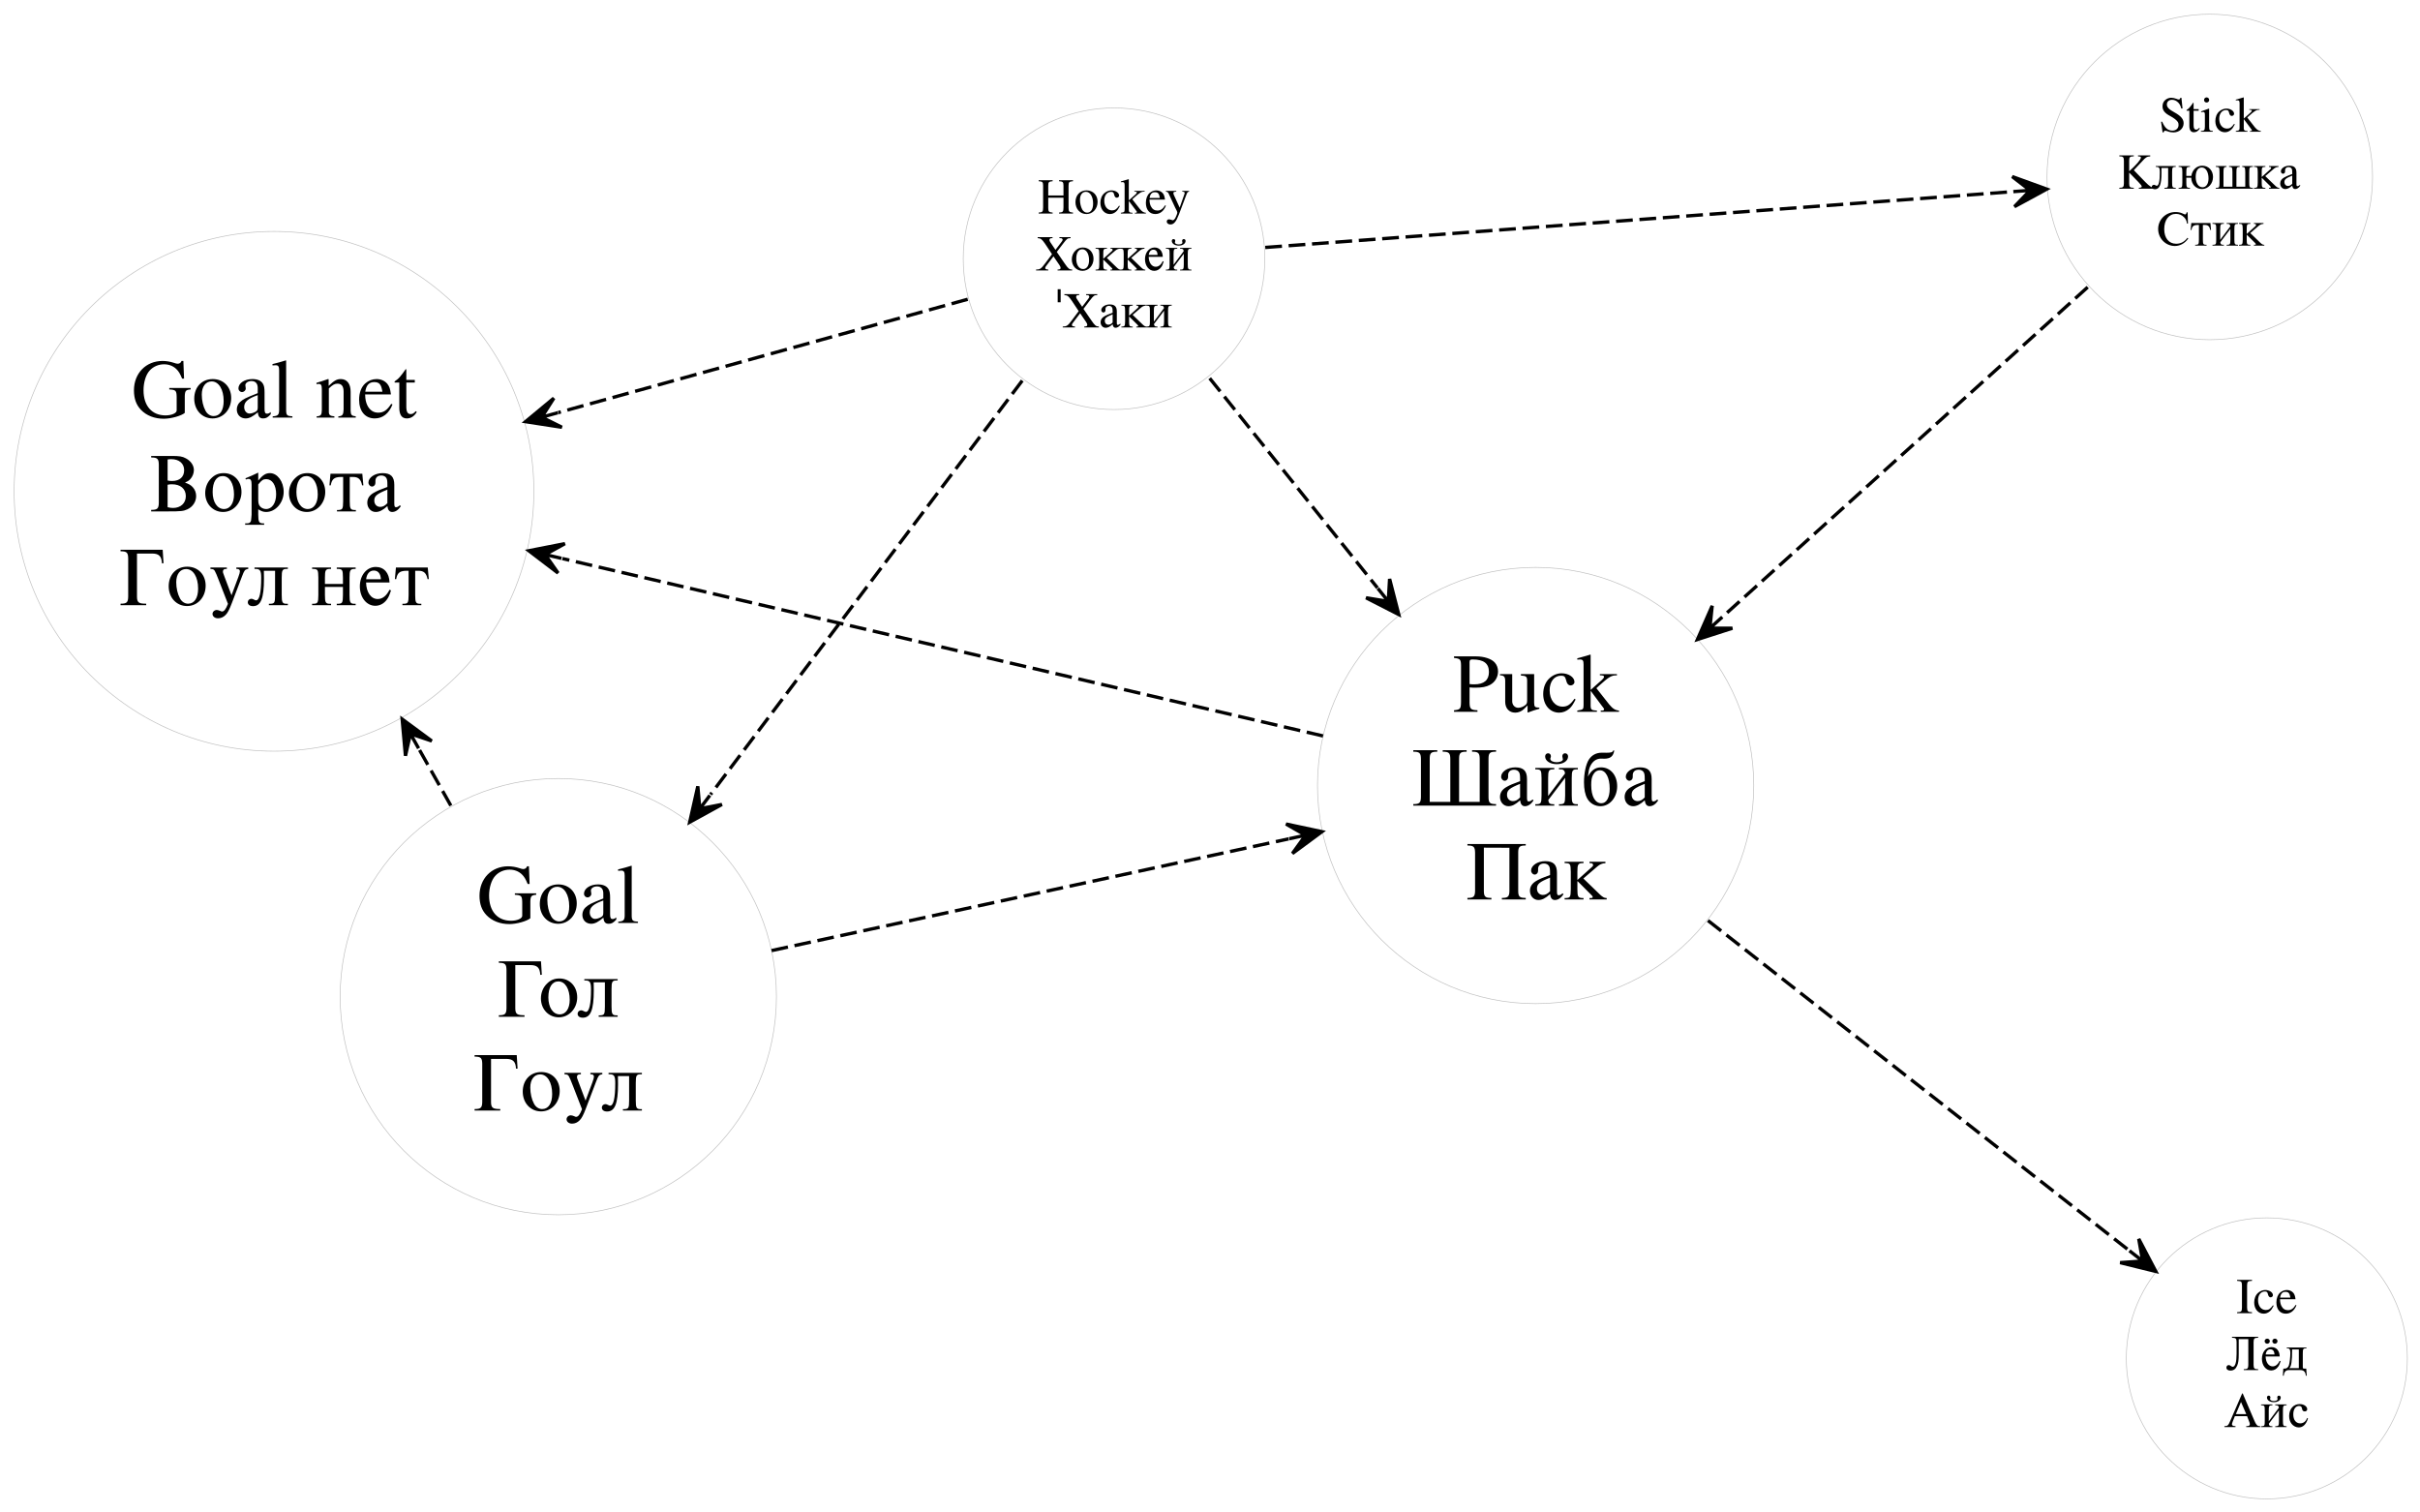
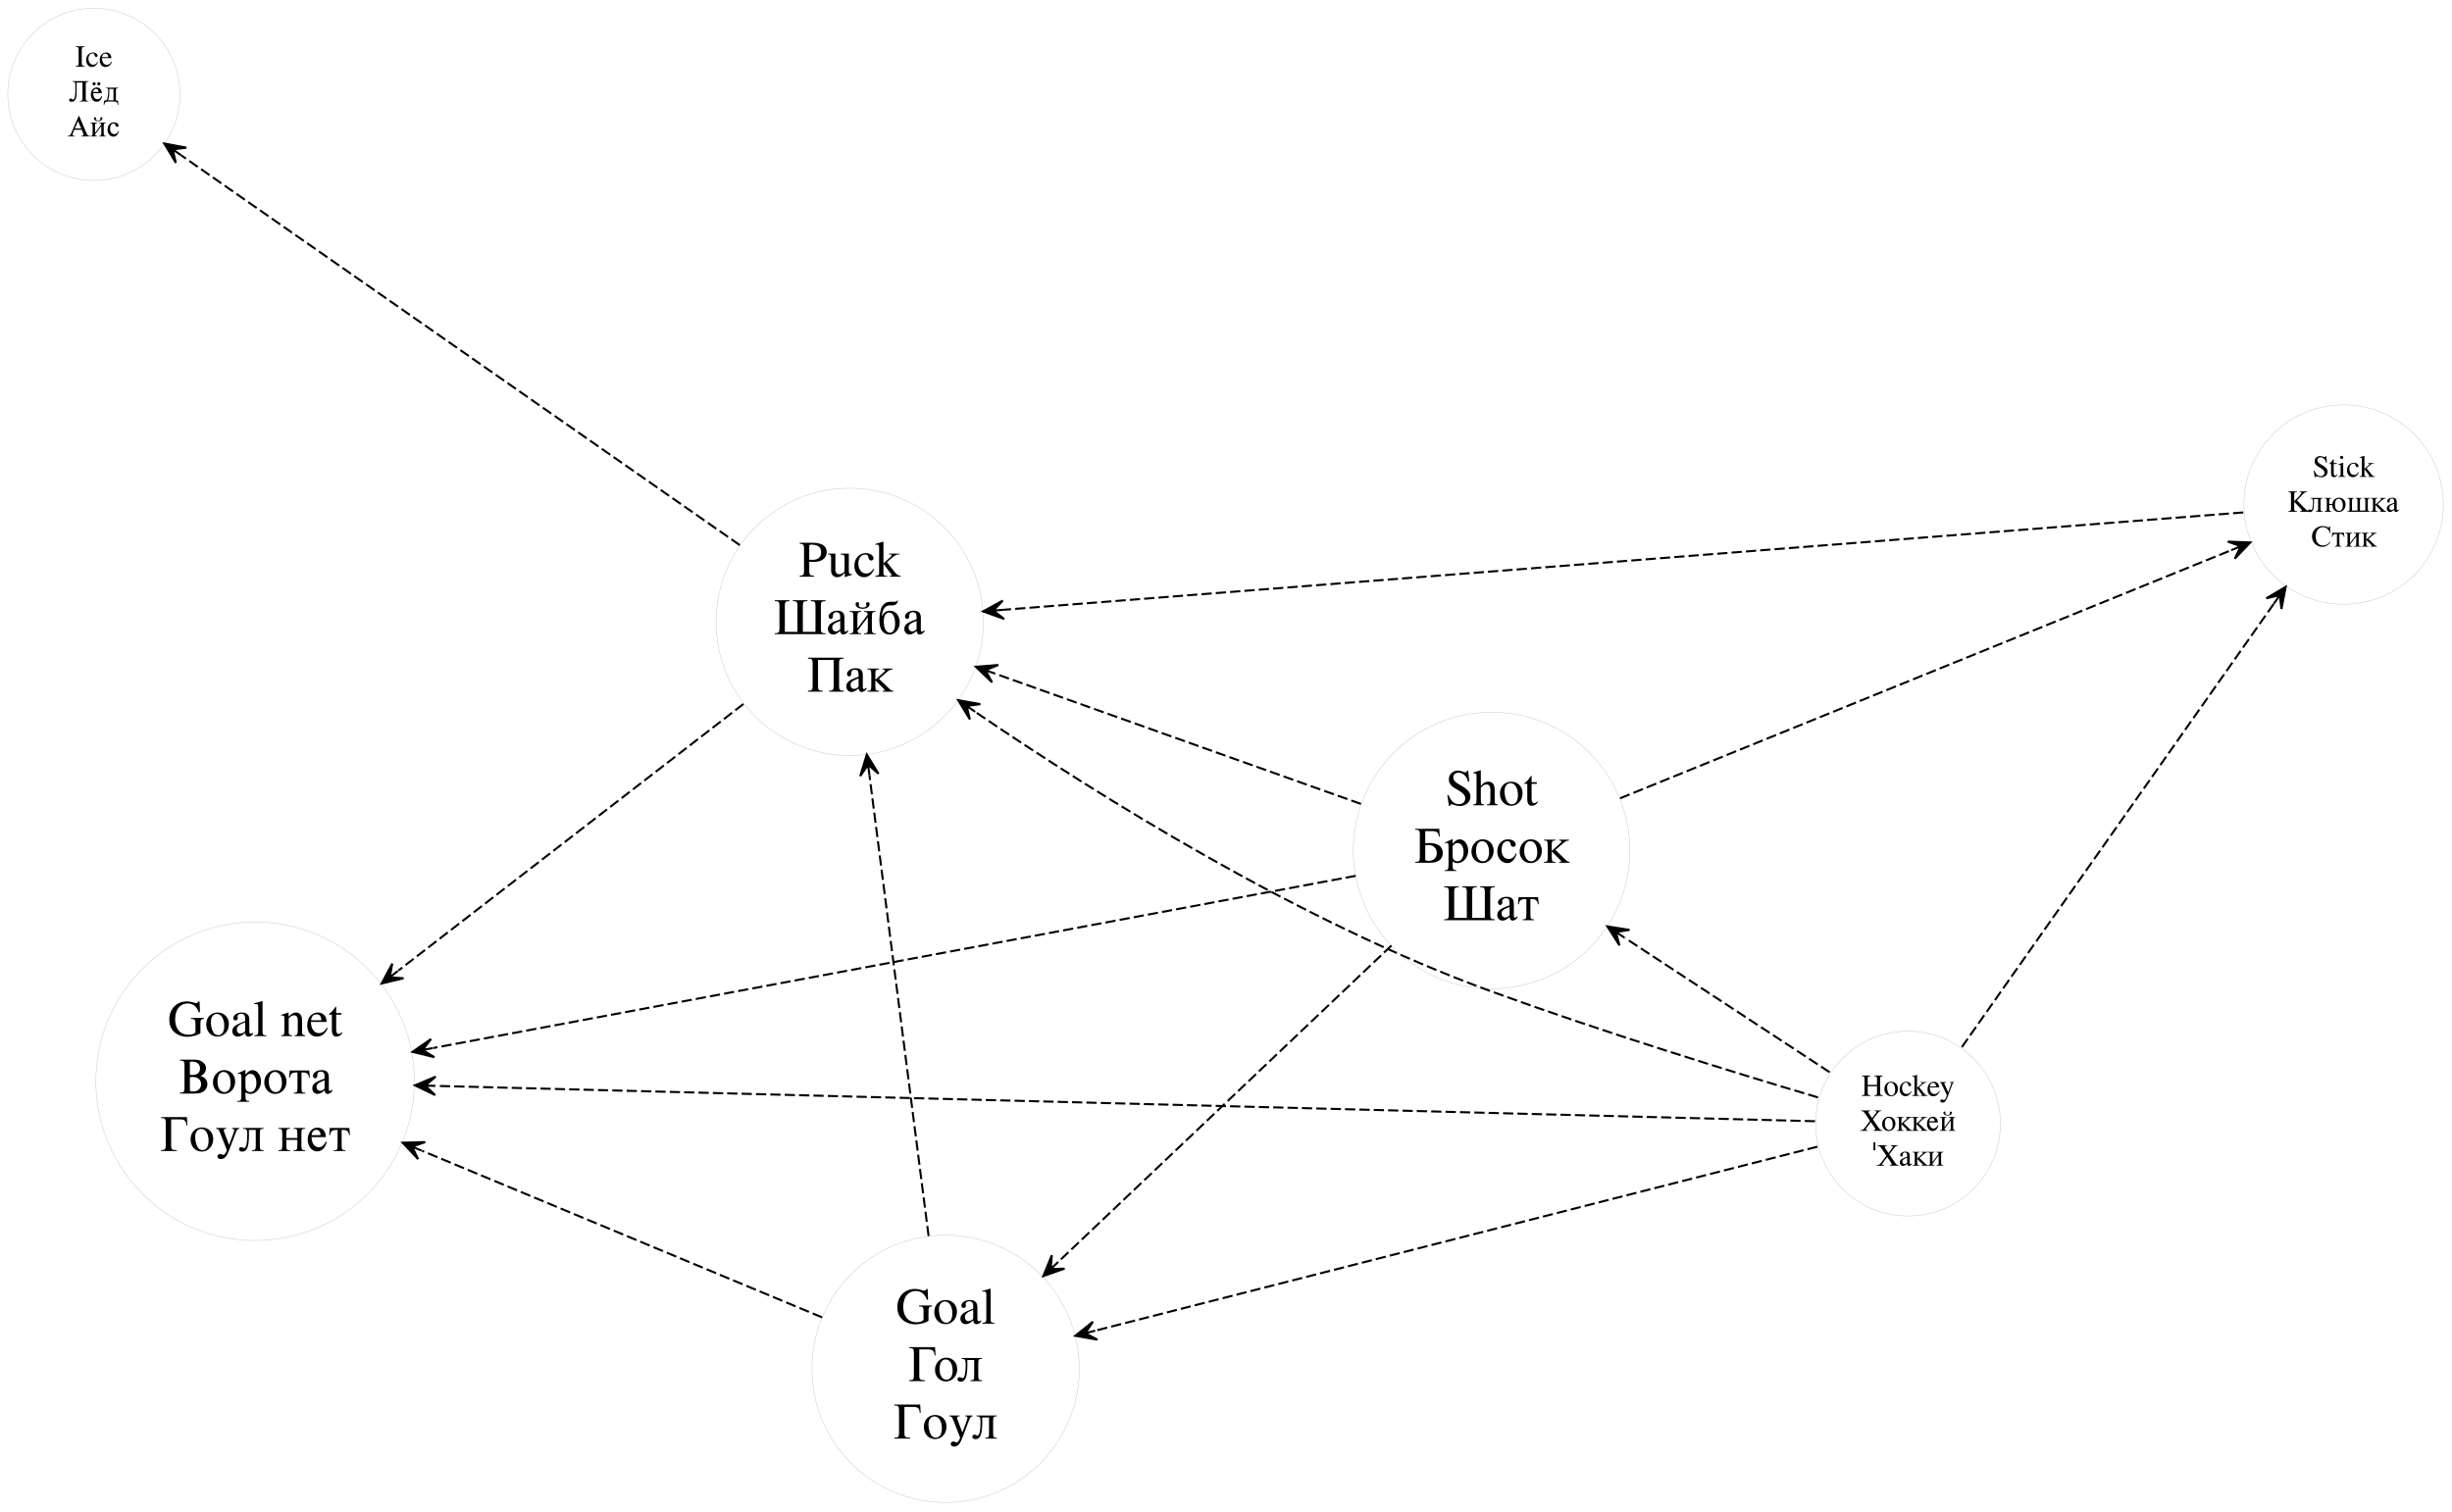
- <svg xmlns="http://www.w3.org/2000/svg" xmlns:xlink="http://www.w3.org/1999/xlink" width="722pt" height="451pt" viewBox="0.00 0.00 722.31 451.14">
-   <g id="graph0" class="graph" transform="scale(1 1) rotate(0) translate(4 447.1381)">
+ <svg xmlns="http://www.w3.org/2000/svg" xmlns:xlink="http://www.w3.org/1999/xlink" width="1194pt" height="736pt" viewBox="0.00 0.00 1194.29 735.68">
+   <g id="graph0" class="graph" transform="scale(1 1) rotate(0) translate(4 731.6752)">
    <g id="node1" class="node root has-pronunciation">
      <g id="a_node1">
        <a xlink:href="javascript:history.back()" xlink:title="Шайба" target="_top">
-           <ellipse fill="none" stroke="#c0c0c0" stroke-width=".2" cx="454.344" cy="-212.703" rx="65.108" ry="65.108" />
-           <text text-anchor="middle" x="454.344" y="-234.703" font-family="Times,serif" font-size="25.00" fill="#000000">Puck</text>
-           <text text-anchor="middle" x="454.344" y="-206.703" font-family="Times,serif" font-size="25.00" fill="#000000">Шайба</text>
-           <text text-anchor="middle" x="454.344" y="-178.703" font-family="Times,serif" font-size="25.00" fill="#000000">Пак</text>
+           <ellipse fill="none" stroke="#c0c0c0" stroke-width=".2" cx="409.879" cy="-428.957" rx="65.108" ry="65.108" />
+           <text text-anchor="middle" x="409.879" y="-450.957" font-family="Times,serif" font-size="25.00" fill="#000000">Puck</text>
+           <text text-anchor="middle" x="409.879" y="-422.957" font-family="Times,serif" font-size="25.00" fill="#000000">Шайба</text>
+           <text text-anchor="middle" x="409.879" y="-394.957" font-family="Times,serif" font-size="25.00" fill="#000000">Пак</text>
        </a>
      </g>
    </g>
-     <g id="node5" class="node has-pronunciation">
-       <g id="a_node5">
+     <g id="node6" class="node has-pronunciation">
+       <g id="a_node6">
        <a xlink:href="../ice.html" xlink:title="Лёд" target="_top">
-           <ellipse fill="none" stroke="#c0c0c0" stroke-width=".2" cx="672.592" cy="-41.719" rx="41.94" ry="41.94" />
-           <text text-anchor="middle" x="672.592" y="-55.219" font-family="Times,serif" font-size="15.00" fill="#000000">Ice</text>
-           <text text-anchor="middle" x="672.592" y="-38.219" font-family="Times,serif" font-size="15.00" fill="#000000">Лёд</text>
-           <text text-anchor="middle" x="672.592" y="-21.219" font-family="Times,serif" font-size="15.00" fill="#000000">Айс</text>
+           <ellipse fill="none" stroke="#c0c0c0" stroke-width=".2" cx="41.719" cy="-685.956" rx="41.94" ry="41.94" />
+           <text text-anchor="middle" x="41.719" y="-699.456" font-family="Times,serif" font-size="15.00" fill="#000000">Ice</text>
+           <text text-anchor="middle" x="41.719" y="-682.456" font-family="Times,serif" font-size="15.00" fill="#000000">Лёд</text>
+           <text text-anchor="middle" x="41.719" y="-665.456" font-family="Times,serif" font-size="15.00" fill="#000000">Айс</text>
        </a>
      </g>
    </g>
-     <g id="edge8" class="edge">
-       <path fill="none" stroke="#000000" stroke-dasharray="5,2" d="M505.789,-172.399C544.057,-142.418 595.605,-102.034 631.22,-74.132" />
-       <polygon fill="#000000" stroke="#000000" points="639.463,-67.674 634.367,-77.383 635.527,-70.757 631.591,-73.841 631.591,-73.841 631.591,-73.841 635.527,-70.757 628.816,-70.298 639.463,-67.674 639.463,-67.674" />
+     <g id="edge13" class="edge">
+       <path fill="none" stroke="#000000" stroke-dasharray="5,2" d="M356.346,-466.327C282.714,-517.726 151.669,-609.204 84.303,-656.23" />
+       <polygon fill="#000000" stroke="#000000" points="76.018,-662.013 81.642,-652.599 80.118,-659.151 84.218,-656.289 84.218,-656.289 84.218,-656.289 80.118,-659.151 86.793,-659.979 76.018,-662.013 76.018,-662.013" />
    </g>
-     <g id="node6" class="node has-pronunciation">
-       <g id="a_node6">
+     <g id="node7" class="node has-pronunciation">
+       <g id="a_node7">
        <a xlink:href="../goal-net.html" xlink:title="Ворота" target="_top">
-           <ellipse fill="none" stroke="#c0c0c0" stroke-width=".2" cx="77.782" cy="-300.521" rx="77.564" ry="77.564" />
-           <text text-anchor="middle" x="77.782" y="-322.521" font-family="Times,serif" font-size="25.00" fill="#000000">Goal net</text>
-           <text text-anchor="middle" x="77.782" y="-294.521" font-family="Times,serif" font-size="25.00" fill="#000000">Ворота</text>
-           <text text-anchor="middle" x="77.782" y="-266.521" font-family="Times,serif" font-size="25.00" fill="#000000">Гoул нет</text>
+           <ellipse fill="none" stroke="#c0c0c0" stroke-width=".2" cx="120.253" cy="-205.141" rx="77.564" ry="77.564" />
+           <text text-anchor="middle" x="120.253" y="-227.141" font-family="Times,serif" font-size="25.00" fill="#000000">Goal net</text>
+           <text text-anchor="middle" x="120.253" y="-199.141" font-family="Times,serif" font-size="25.00" fill="#000000">Ворота</text>
+           <text text-anchor="middle" x="120.253" y="-171.141" font-family="Times,serif" font-size="25.00" fill="#000000">Гoул нет</text>
+         </a>
+       </g>
+     </g>
+     <g id="edge14" class="edge">
+       <path fill="none" stroke="#000000" stroke-dasharray="5,2" d="M358.1,-388.943C311.225,-352.719 241.799,-299.068 190.039,-259.07" />
+       <polygon fill="#000000" stroke="#000000" points="181.89,-252.772 192.554,-255.326 185.846,-255.83 189.803,-258.887 189.803,-258.887 189.803,-258.887 185.846,-255.83 187.051,-262.448 181.89,-252.772 181.89,-252.772" />
+     </g>
+     <g id="node2" class="node has-pronunciation">
+       <g id="a_node2">
+         <a xlink:href="../stick.html" xlink:title="Клюшка" target="_top">
+           <ellipse fill="none" stroke="#c0c0c0" stroke-width=".2" cx="1137.496" cy="-486.103" rx="48.582" ry="48.582" />
+           <text text-anchor="middle" x="1137.496" y="-499.603" font-family="Times,serif" font-size="15.00" fill="#000000">Stick</text>
+           <text text-anchor="middle" x="1137.496" y="-482.603" font-family="Times,serif" font-size="15.00" fill="#000000">Клюшка</text>
+           <text text-anchor="middle" x="1137.496" y="-465.603" font-family="Times,serif" font-size="15.00" fill="#000000">Стик</text>
        </a>
      </g>
    </g>
    <g id="edge9" class="edge">
-       <path fill="none" stroke="#000000" stroke-dasharray="5,2" d="M390.891,-227.501C328.56,-242.037 233.01,-264.32 163.855,-280.448" />
-       <polygon fill="#000000" stroke="#000000" points="153.85,-282.781 162.567,-276.127 158.72,-281.646 163.589,-280.51 163.589,-280.51 163.589,-280.51 158.72,-281.646 164.611,-284.892 153.85,-282.781 153.85,-282.781" />
-     </g>
-     <g id="node2" class="node has-pronunciation">
-       <g id="a_node2">
-         <a xlink:href="../stick.html" xlink:title="Клюшка" target="_top">
-           <ellipse fill="none" stroke="#c0c0c0" stroke-width=".2" cx="655.564" cy="-394.348" rx="48.582" ry="48.582" />
-           <text text-anchor="middle" x="655.564" y="-407.848" font-family="Times,serif" font-size="15.00" fill="#000000">Stick</text>
-           <text text-anchor="middle" x="655.564" y="-390.848" font-family="Times,serif" font-size="15.00" fill="#000000">Клюшка</text>
-           <text text-anchor="middle" x="655.564" y="-373.848" font-family="Times,serif" font-size="15.00" fill="#000000">Стик</text>
-         </a>
-       </g>
-     </g>
-     <g id="edge5" class="edge">
-       <path fill="none" stroke="#000000" stroke-dasharray="5,2" d="M619.125,-361.453C588.801,-334.079 545.129,-294.656 510.363,-263.272" />
-       <polygon fill="#000000" stroke="#000000" points="502.637,-256.298 513.076,-259.659 506.349,-259.649 510.06,-262.999 510.06,-262.999 510.06,-262.999 506.349,-259.649 507.045,-266.339 502.637,-256.298 502.637,-256.298" />
+       <path fill="none" stroke="#000000" stroke-dasharray="5,2" d="M1088.625,-482.265C964.034,-472.48 633.871,-446.549 484.795,-434.84" />
+       <polygon fill="#000000" stroke="#000000" points="474.81,-434.056 485.132,-430.353 479.795,-434.448 484.779,-434.839 484.779,-434.839 484.779,-434.839 479.795,-434.448 484.427,-439.325 474.81,-434.056 474.81,-434.056" />
    </g>
    <g id="node3" class="node has-pronunciation">
      <g id="a_node3">
        <a xlink:href="../goal.html" xlink:title="Гол" target="_top">
-           <ellipse fill="none" stroke="#c0c0c0" stroke-width=".2" cx="162.636" cy="-149.685" rx="65.108" ry="65.108" />
-           <text text-anchor="middle" x="162.636" y="-171.685" font-family="Times,serif" font-size="25.00" fill="#000000">Goal</text>
-           <text text-anchor="middle" x="162.636" y="-143.685" font-family="Times,serif" font-size="25.00" fill="#000000">Гол</text>
-           <text text-anchor="middle" x="162.636" y="-115.685" font-family="Times,serif" font-size="25.00" fill="#000000">Гoул</text>
+           <ellipse fill="none" stroke="#c0c0c0" stroke-width=".2" cx="456.588" cy="-65.054" rx="65.108" ry="65.108" />
+           <text text-anchor="middle" x="456.588" y="-87.054" font-family="Times,serif" font-size="25.00" fill="#000000">Goal</text>
+           <text text-anchor="middle" x="456.588" y="-59.054" font-family="Times,serif" font-size="25.00" fill="#000000">Гол</text>
+           <text text-anchor="middle" x="456.588" y="-31.054" font-family="Times,serif" font-size="25.00" fill="#000000">Гoул</text>
        </a>
      </g>
    </g>
-     <g id="edge6" class="edge">
-       <path fill="none" stroke="#000000" stroke-dasharray="5,2" d="M226.292,-163.437C271.758,-173.259 333.045,-186.499 380.636,-196.78" />
-       <polygon fill="#000000" stroke="#000000" points="390.572,-198.926 379.848,-201.213 385.685,-197.87 380.798,-196.815 380.798,-196.815 380.798,-196.815 385.685,-197.87 381.748,-192.416 390.572,-198.926 390.572,-198.926" />
+     <g id="edge10" class="edge">
+       <path fill="none" stroke="#000000" stroke-dasharray="5,2" d="M448.291,-129.693C440.212,-192.636 427.942,-288.229 419.454,-354.364" />
+       <polygon fill="#000000" stroke="#000000" points="418.177,-364.308 414.987,-353.816 418.814,-359.348 419.45,-354.389 419.45,-354.389 419.45,-354.389 418.814,-359.348 423.914,-354.962 418.177,-364.308 418.177,-364.308" />
    </g>
    <g id="edge1" class="edge">
-       <path fill="none" stroke="#000000" stroke-dasharray="5,2" d="M130.556,-206.71C127.445,-212.239 124.256,-217.91 121.059,-223.591" />
-       <polygon fill="#000000" stroke="#000000" points="116.042,-232.51 117.023,-221.588 118.493,-228.152 120.945,-223.794 120.945,-223.794 120.945,-223.794 118.493,-228.152 124.867,-226.001 116.042,-232.51 116.042,-232.51" />
+       <path fill="none" stroke="#000000" stroke-dasharray="5,2" d="M396.458,-90.099C342.114,-112.734 261.666,-146.241 201.591,-171.263" />
+       <polygon fill="#000000" stroke="#000000" points="192.131,-175.203 199.632,-167.204 196.747,-173.28 201.363,-171.358 201.363,-171.358 201.363,-171.358 196.747,-173.28 203.093,-175.512 192.131,-175.203 192.131,-175.203" />
    </g>
    <g id="node4" class="node has-pronunciation">
      <g id="a_node4">
-         <a xlink:href="../hockey.html" xlink:title="Хоккей" target="_top">
-           <ellipse fill="none" stroke="#c0c0c0" stroke-width=".2" cx="328.513" cy="-369.936" rx="45.011" ry="45.011" />
-           <text text-anchor="middle" x="328.513" y="-383.436" font-family="Times,serif" font-size="15.00" fill="#000000">Hockey</text>
-           <text text-anchor="middle" x="328.513" y="-366.436" font-family="Times,serif" font-size="15.00" fill="#000000">Хоккей</text>
-           <text text-anchor="middle" x="328.513" y="-349.436" font-family="Times,serif" font-size="15.00" fill="#000000">ˈХаки</text>
+         <a xlink:href="../shot.html" xlink:title="Бросок" target="_top">
+           <ellipse fill="none" stroke="#c0c0c0" stroke-width=".2" cx="722.503" cy="-317.587" rx="67.351" ry="67.351" />
+           <text text-anchor="middle" x="722.503" y="-339.587" font-family="Times,serif" font-size="25.00" fill="#000000">Shot</text>
+           <text text-anchor="middle" x="722.503" y="-311.587" font-family="Times,serif" font-size="25.00" fill="#000000">Бросок</text>
+           <text text-anchor="middle" x="722.503" y="-283.587" font-family="Times,serif" font-size="25.00" fill="#000000">Шат</text>
        </a>
      </g>
    </g>
-     <g id="edge7" class="edge">
-       <path fill="none" stroke="#000000" stroke-dasharray="5,2" d="M357.066,-334.257C371.854,-315.779 390.296,-292.735 407.135,-271.694" />
-       <polygon fill="#000000" stroke="#000000" points="413.498,-263.742 410.764,-274.361 410.374,-267.646 407.25,-271.549 407.25,-271.549 407.25,-271.549 410.374,-267.646 403.737,-268.738 413.498,-263.742 413.498,-263.742" />
+     <g id="edge11" class="edge">
+       <path fill="none" stroke="#000000" stroke-dasharray="5,2" d="M658.862,-340.258C607.158,-358.677 534.283,-384.639 480.73,-403.716" />
+       <polygon fill="#000000" stroke="#000000" points="471.302,-407.075 479.212,-399.48 476.012,-405.397 480.722,-403.719 480.722,-403.719 480.722,-403.719 476.012,-405.397 482.232,-407.958 471.302,-407.075 471.302,-407.075" />
+     </g>
+     <g id="edge3" class="edge">
+       <path fill="none" stroke="#000000" stroke-dasharray="5,2" d="M785.081,-342.998C865.966,-375.843 1005.534,-432.517 1082.525,-463.781" />
+       <polygon fill="#000000" stroke="#000000" points="1092.051,-467.65 1081.093,-468.057 1087.419,-465.768 1082.786,-463.887 1082.786,-463.887 1082.786,-463.887 1087.419,-465.768 1084.479,-459.718 1092.051,-467.65 1092.051,-467.65" />
    </g>
    <g id="edge2" class="edge">
-       <path fill="none" stroke="#000000" stroke-dasharray="5,2" d="M373.644,-373.305C431.658,-377.635 532.522,-385.164 596.564,-389.944" />
-       <polygon fill="#000000" stroke="#000000" points="606.903,-390.716 596.596,-394.459 601.917,-390.343 596.931,-389.971 596.931,-389.971 596.931,-389.971 601.917,-390.343 597.266,-385.484 606.903,-390.716 606.903,-390.716" />
+       <path fill="none" stroke="#000000" stroke-dasharray="5,2" d="M673.73,-271.268C627.902,-227.747 559.407,-162.698 511.639,-117.334" />
+       <polygon fill="#000000" stroke="#000000" points="504.157,-110.229 514.507,-113.852 507.783,-113.672 511.409,-117.115 511.409,-117.115 511.409,-117.115 507.783,-113.672 508.31,-120.378 504.157,-110.229 504.157,-110.229" />
    </g>
    <g id="edge4" class="edge">
-       <path fill="none" stroke="#000000" stroke-dasharray="5,2" d="M301.121,-333.566C275.864,-300.03 237.888,-249.605 208.088,-210.037" />
-       <polygon fill="#000000" stroke="#000000" points="201.861,-201.768 211.471,-207.049 204.869,-205.762 207.877,-209.756 207.877,-209.756 207.877,-209.756 204.869,-205.762 204.282,-212.464 201.861,-201.768 201.861,-201.768" />
+       <path fill="none" stroke="#000000" stroke-dasharray="5,2" d="M656.329,-305.231C546.957,-284.81 328.508,-244.024 206.947,-221.327" />
+       <polygon fill="#000000" stroke="#000000" points="196.93,-219.457 207.586,-216.869 201.845,-220.375 206.76,-221.292 206.76,-221.292 206.76,-221.292 201.845,-220.375 205.934,-225.716 196.93,-219.457 196.93,-219.457" />
    </g>
-     <g id="edge3" class="edge">
-       <path fill="none" stroke="#000000" stroke-dasharray="5,2" d="M284.839,-357.845C251.197,-348.531 203.653,-335.369 162.607,-324.005" />
-       <polygon fill="#000000" stroke="#000000" points="152.871,-321.31 163.709,-319.641 157.69,-322.644 162.509,-323.978 162.509,-323.978 162.509,-323.978 157.69,-322.644 161.308,-328.315 152.871,-321.31 152.871,-321.31" />
+     <g id="node5" class="node has-pronunciation">
+       <g id="a_node5">
+         <a xlink:href="../hockey.html" xlink:title="Хоккей" target="_top">
+           <ellipse fill="none" stroke="#c0c0c0" stroke-width=".2" cx="925.328" cy="-184.506" rx="45.011" ry="45.011" />
+           <text text-anchor="middle" x="925.328" y="-198.006" font-family="Times,serif" font-size="15.00" fill="#000000">Hockey</text>
+           <text text-anchor="middle" x="925.328" y="-181.006" font-family="Times,serif" font-size="15.00" fill="#000000">Хоккей</text>
+           <text text-anchor="middle" x="925.328" y="-164.006" font-family="Times,serif" font-size="15.00" fill="#000000">ˈХаки</text>
+         </a>
+       </g>
+     </g>
+     <g id="edge12" class="edge">
+       <path fill="none" stroke="#000000" stroke-dasharray="5,2" d="M881.484,-197.266C840.193,-209.553 776.77,-229.125 722.652,-248.812 629.429,-282.723 531.899,-343.58 471.036,-385.09" />
+       <polygon fill="#000000" stroke="#000000" points="462.695,-390.814 468.394,-381.445 466.818,-387.985 470.941,-385.155 470.941,-385.155 470.941,-385.155 466.818,-387.985 473.487,-388.865 462.695,-390.814 462.695,-390.814" />
+     </g>
+     <g id="edge6" class="edge">
+       <path fill="none" stroke="#000000" stroke-dasharray="5,2" d="M951.556,-221.791C989.889,-276.28 1061.238,-377.703 1103.534,-437.827" />
+       <polygon fill="#000000" stroke="#000000" points="1109.303,-446.028 1099.869,-440.438 1106.427,-441.939 1103.55,-437.849 1103.55,-437.849 1103.55,-437.849 1106.427,-441.939 1107.23,-435.26 1109.303,-446.028 1109.303,-446.028" />
+     </g>
+     <g id="edge8" class="edge">
+       <path fill="none" stroke="#000000" stroke-dasharray="5,2" d="M881.23,-173.269C800.477,-152.69 628.118,-108.766 529.621,-83.665" />
+       <polygon fill="#000000" stroke="#000000" points="519.741,-81.147 530.543,-79.256 524.586,-82.382 529.431,-83.617 529.431,-83.617 529.431,-83.617 524.586,-82.382 528.32,-87.978 519.741,-81.147 519.741,-81.147" />
+     </g>
+     <g id="edge5" class="edge">
+       <path fill="none" stroke="#000000" stroke-dasharray="5,2" d="M887.178,-209.538C859.158,-227.923 820.409,-253.347 787.538,-274.915" />
+       <polygon fill="#000000" stroke="#000000" points="778.879,-280.596 784.771,-271.348 783.059,-277.853 787.24,-275.111 787.24,-275.111 787.24,-275.111 783.059,-277.853 789.708,-278.873 778.879,-280.596 778.879,-280.596" />
+     </g>
+     <g id="edge7" class="edge">
+       <path fill="none" stroke="#000000" stroke-dasharray="5,2" d="M880.028,-185.668C750.906,-188.977 379.322,-198.501 208.309,-202.884" />
+       <polygon fill="#000000" stroke="#000000" points="198.083,-203.146 207.965,-198.391 203.082,-203.018 208.08,-202.89 208.08,-202.89 208.08,-202.89 203.082,-203.018 208.196,-207.388 198.083,-203.146 198.083,-203.146" />
    </g>
  </g>
</svg>
